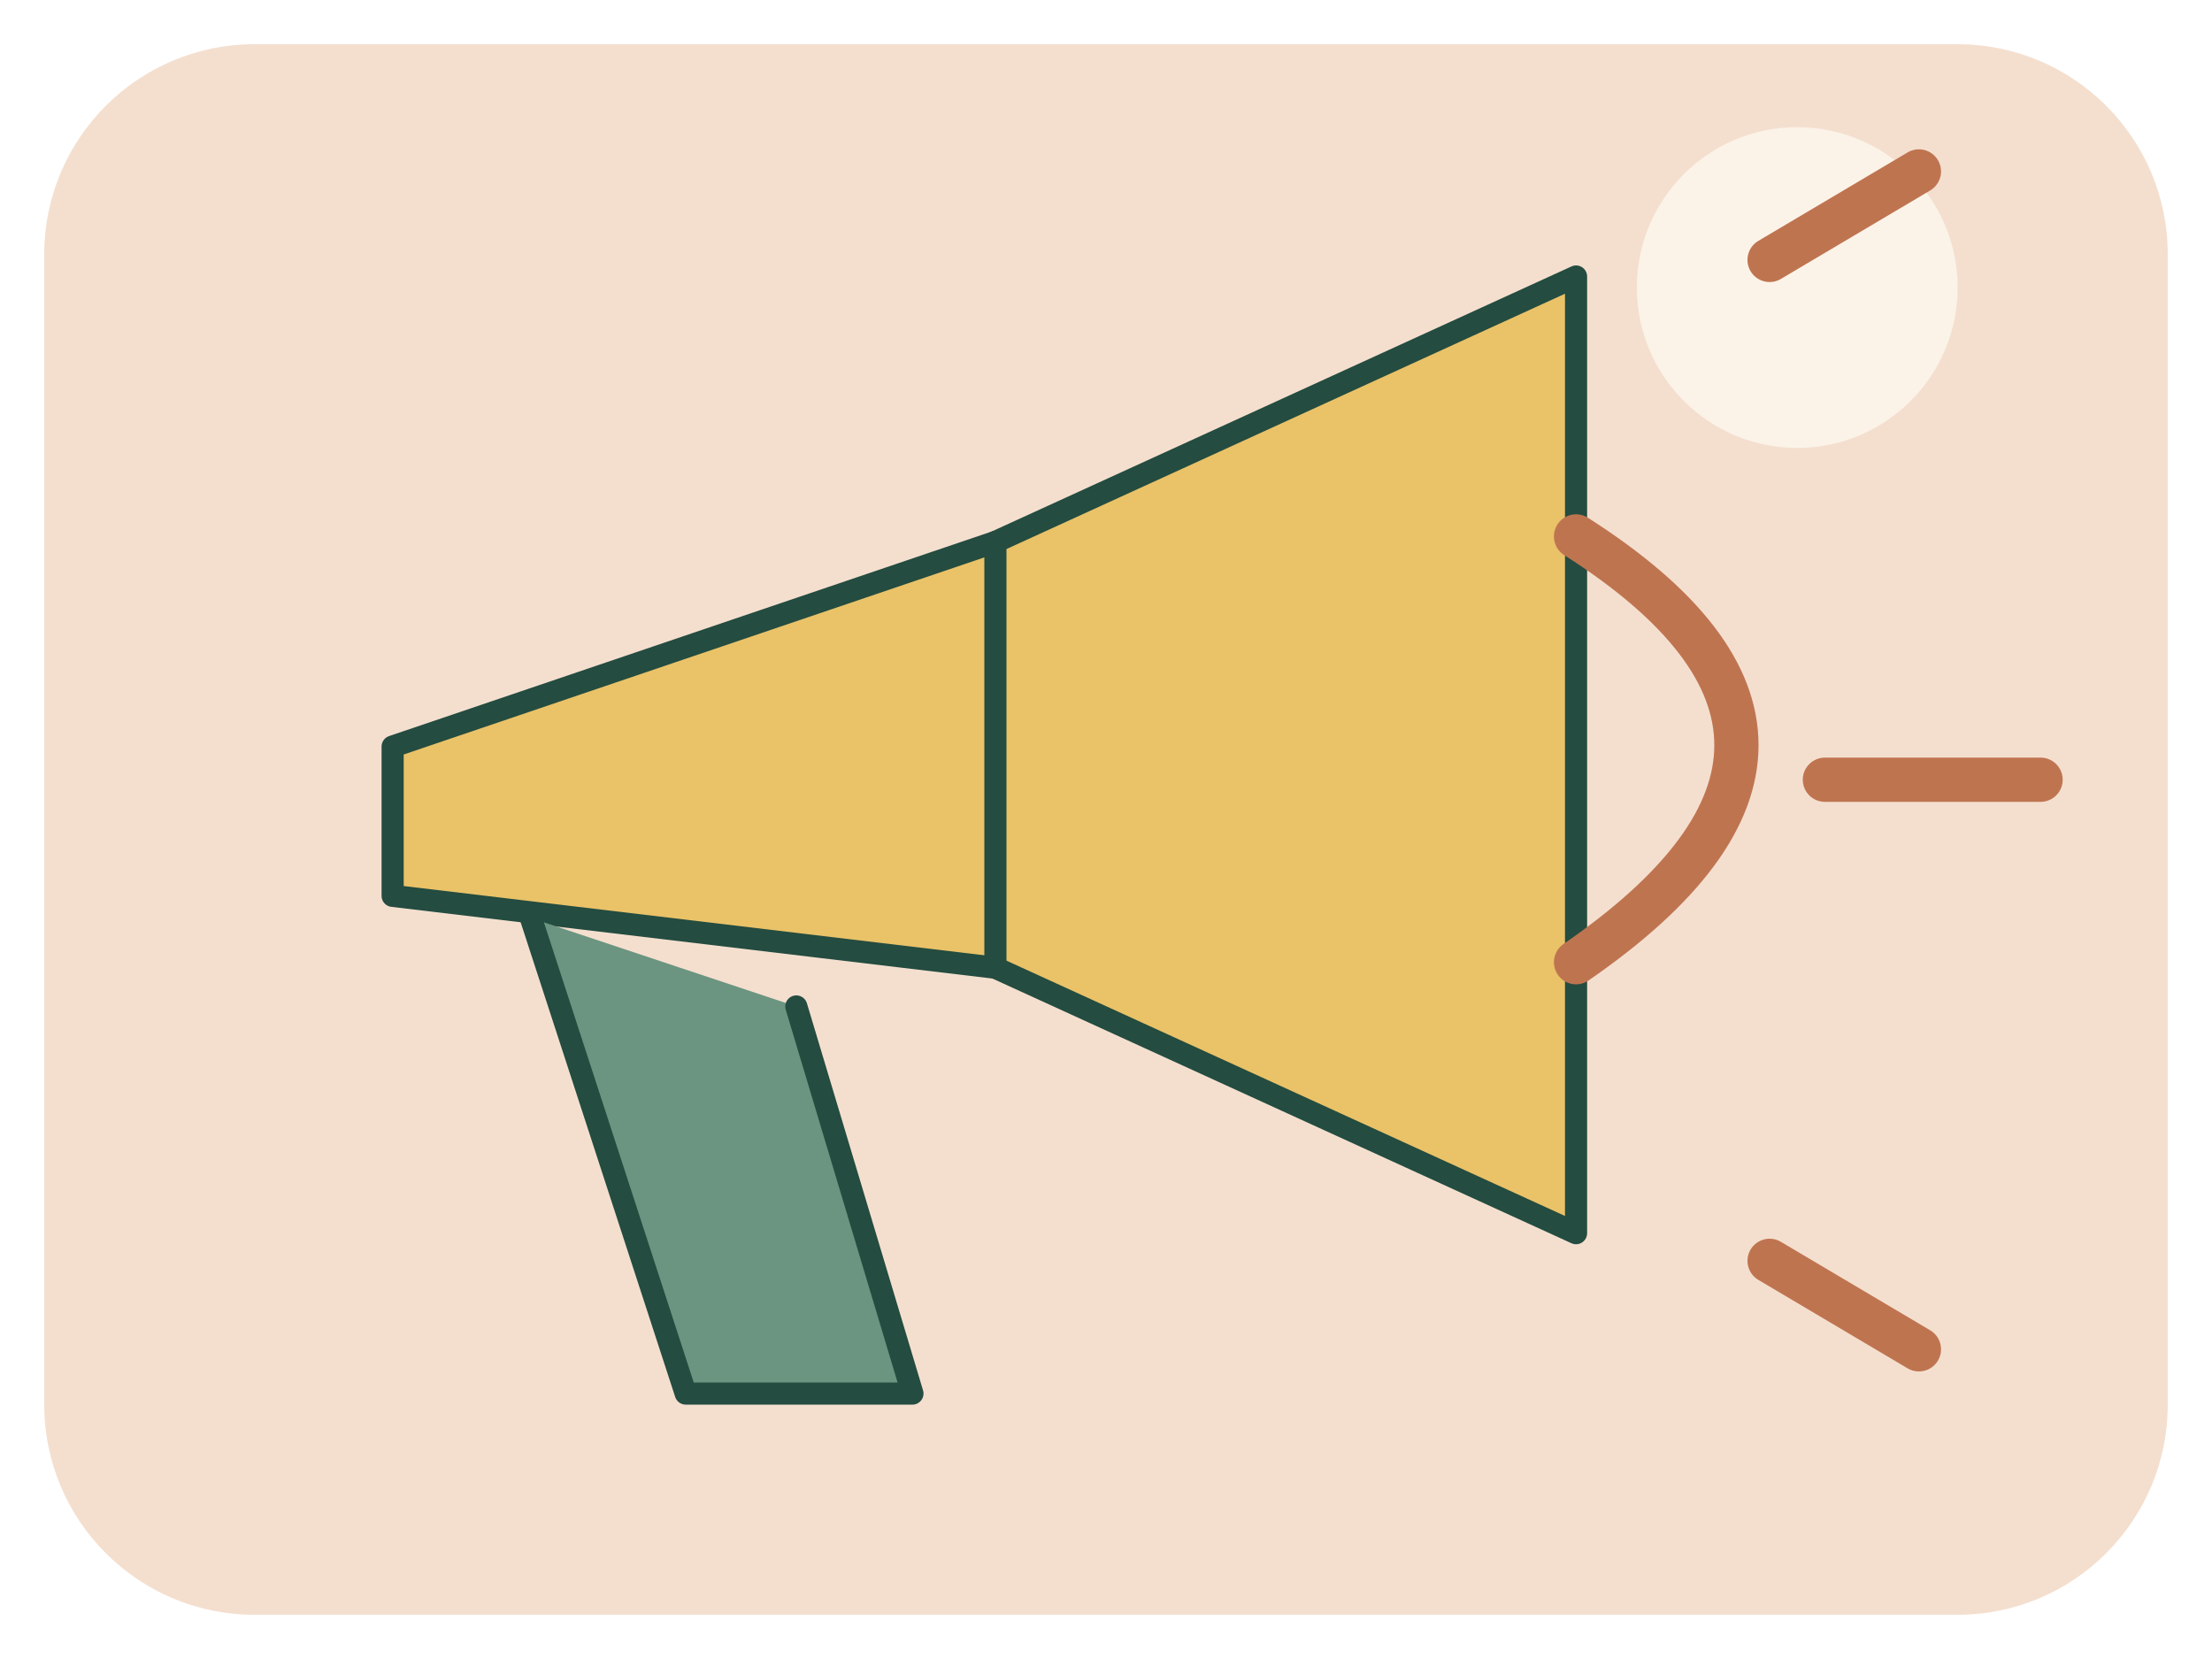
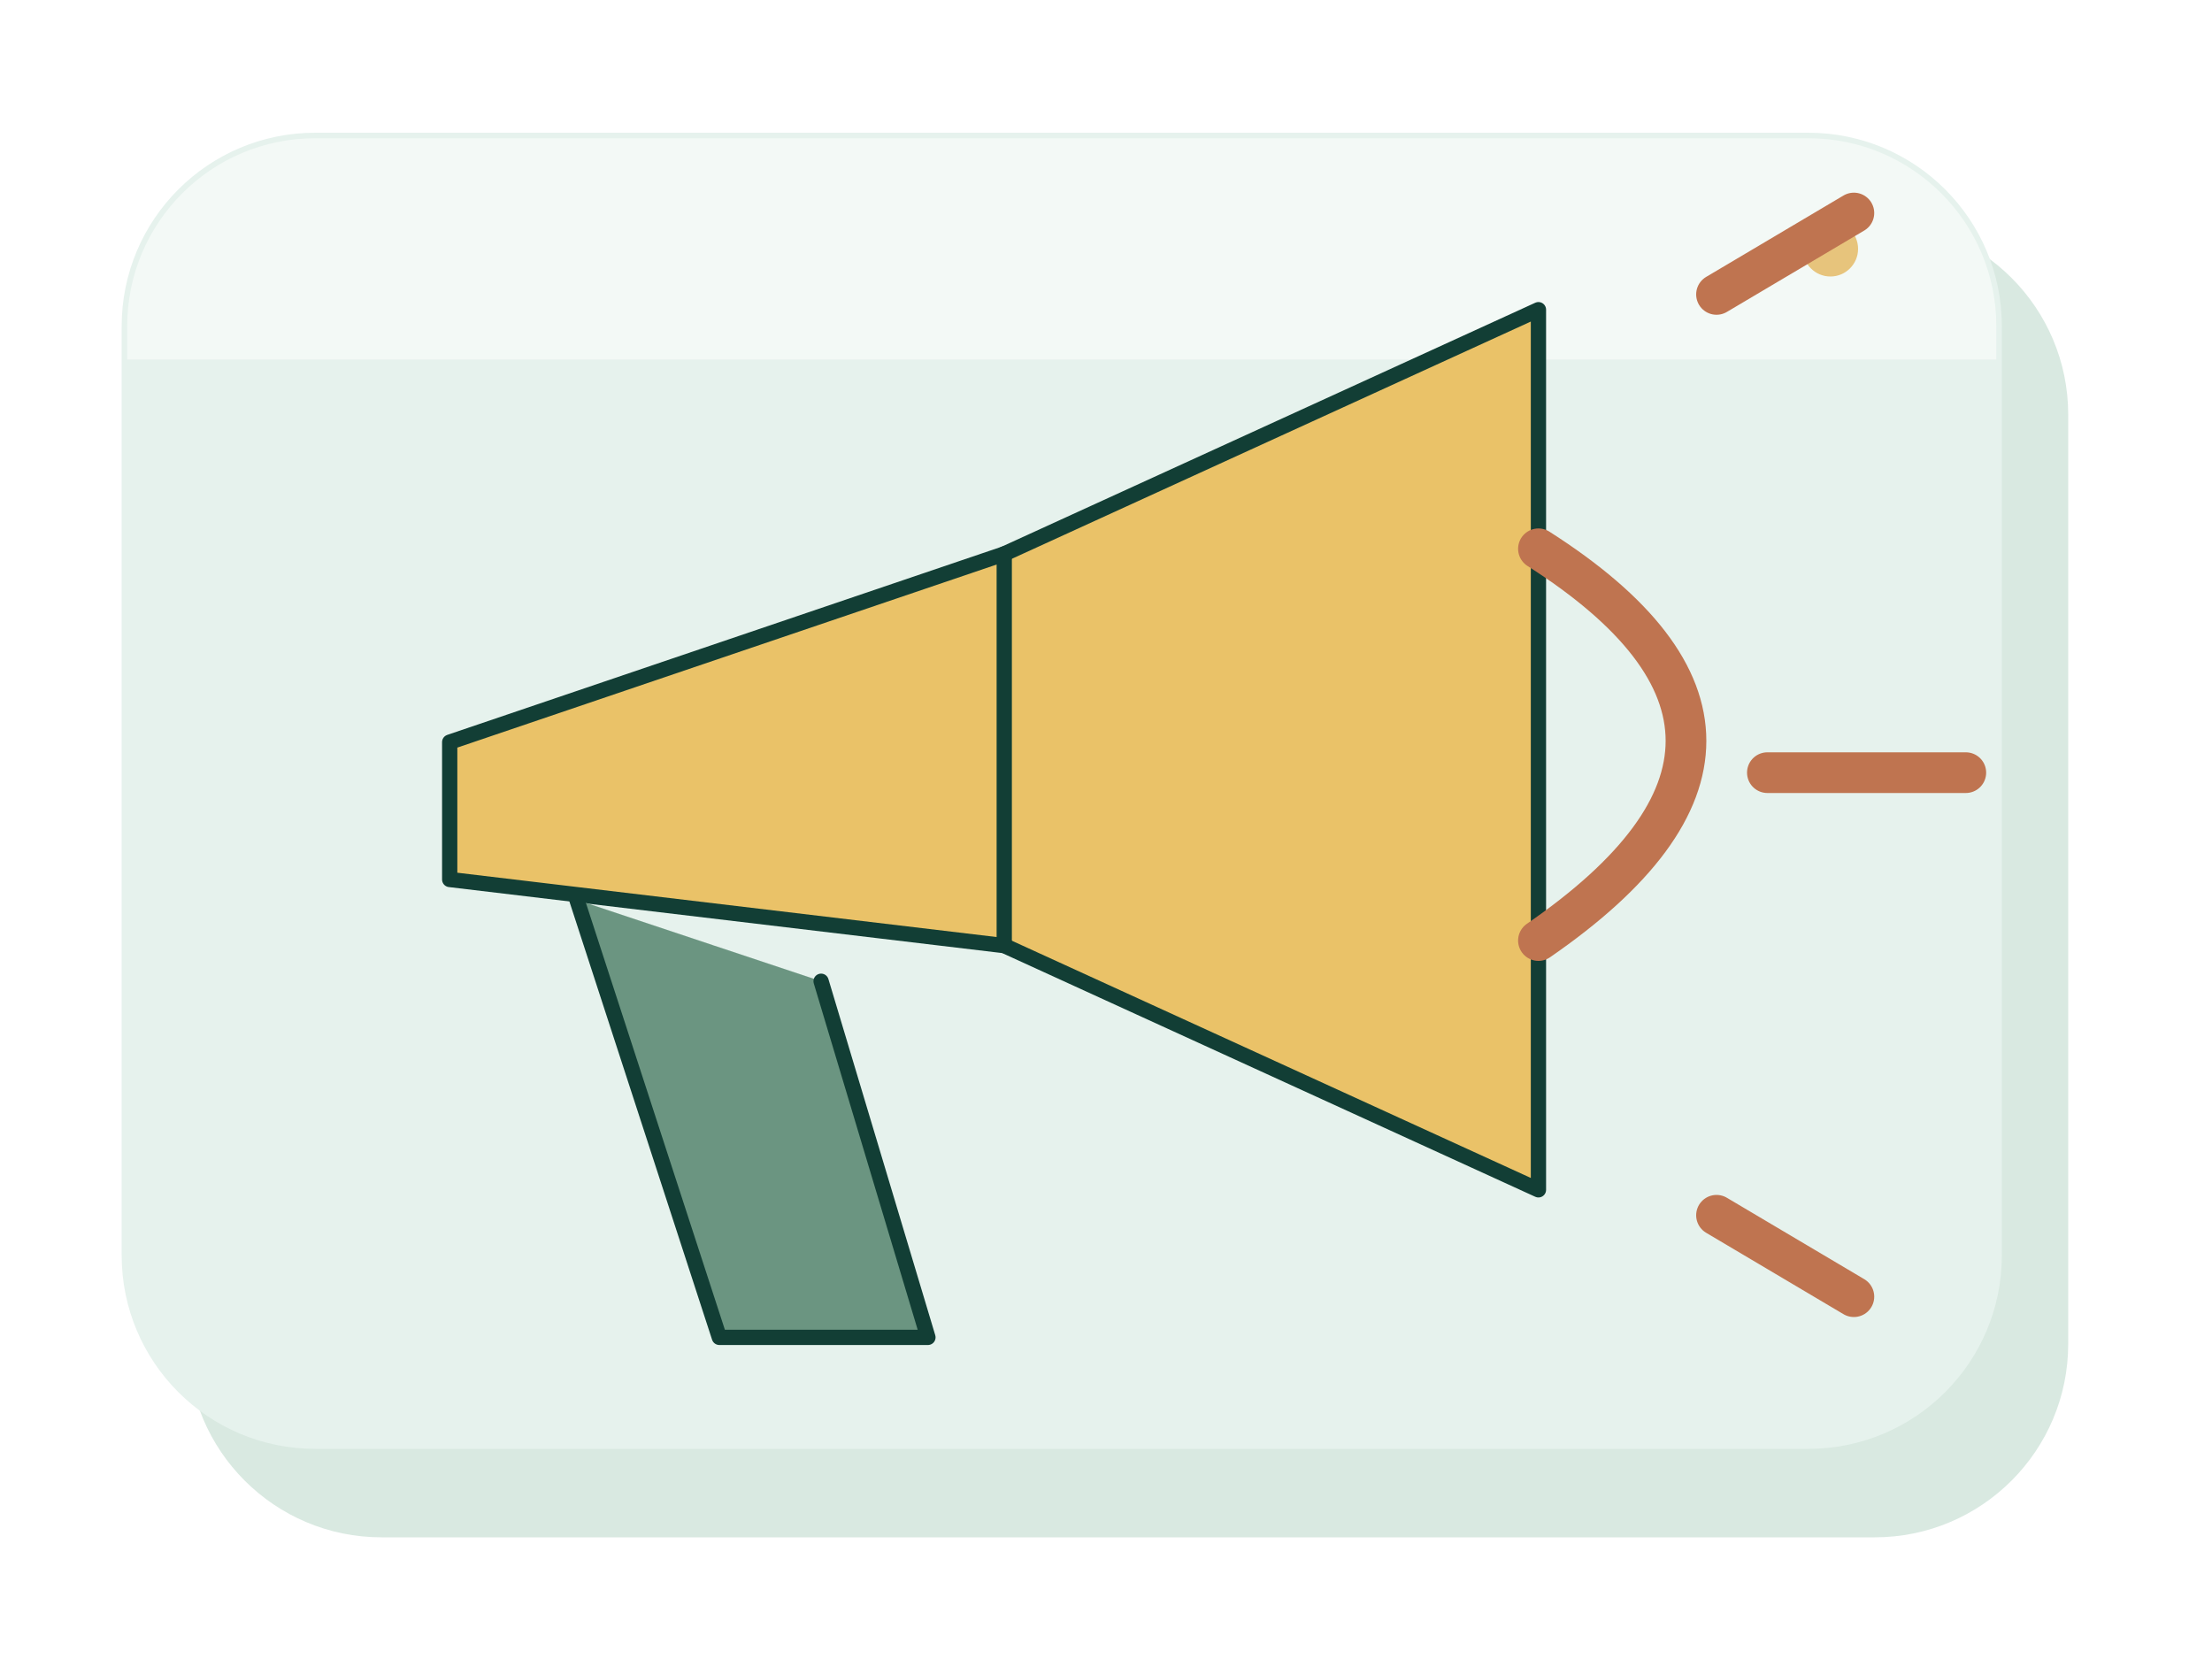
<svg xmlns="http://www.w3.org/2000/svg" viewBox="0 0 400 300" fill="none">
-   <rect x="8" y="8" width="384" height="284" rx="38" fill="#f4dfcf" />
-   <circle cx="325" cy="52" r="29" fill="#fffdf6" opacity=".65" />
-   <g stroke="#244c40" stroke-width="4" stroke-linecap="round" stroke-linejoin="round">
-     <path d="m71 135 109-37 105-48v173l-105-48-109-13z" fill="#eac268" />
-     <path d="M180 98v77M96 166l28 86h41l-21-70" fill="#6b9581" />
-     <path d="M285 97q58 37 0 77M320 47l27-16m-17 110h39m-49 87 27 16" stroke="#bf7450" stroke-width="8" />
+   <rect x="34" y="40" width="340" height="238" rx="35" fill="#d9e9e1" />
+   <rect x="22" y="24" width="340" height="238" rx="35" fill="#e6f2ed" />
+   <path d="M57 25h270a34 34 0 0 1 34 34v6H23v-6a34 34 0 0 1 34-34Z" fill="#f3f9f6" />
+   <circle cx="331" cy="45" r="5" fill="#e7c47c" />
+   <g transform="translate(16 10) scale(.92)">
+     <g stroke="#123e35" stroke-width="3" stroke-linecap="round" stroke-linejoin="round">
+       <path d="m71 135 109-37 105-48v173l-105-48-109-13z" fill="#eac268" />
+       <path d="M180 98v77M96 166l28 86h41l-21-70" fill="#6b9581" />
+       <path d="M285 97q58 37 0 77M320 47l27-16m-17 110h39m-49 87 27 16" stroke="#bf7450" stroke-width="8" />
+     </g>
  </g>
</svg>
